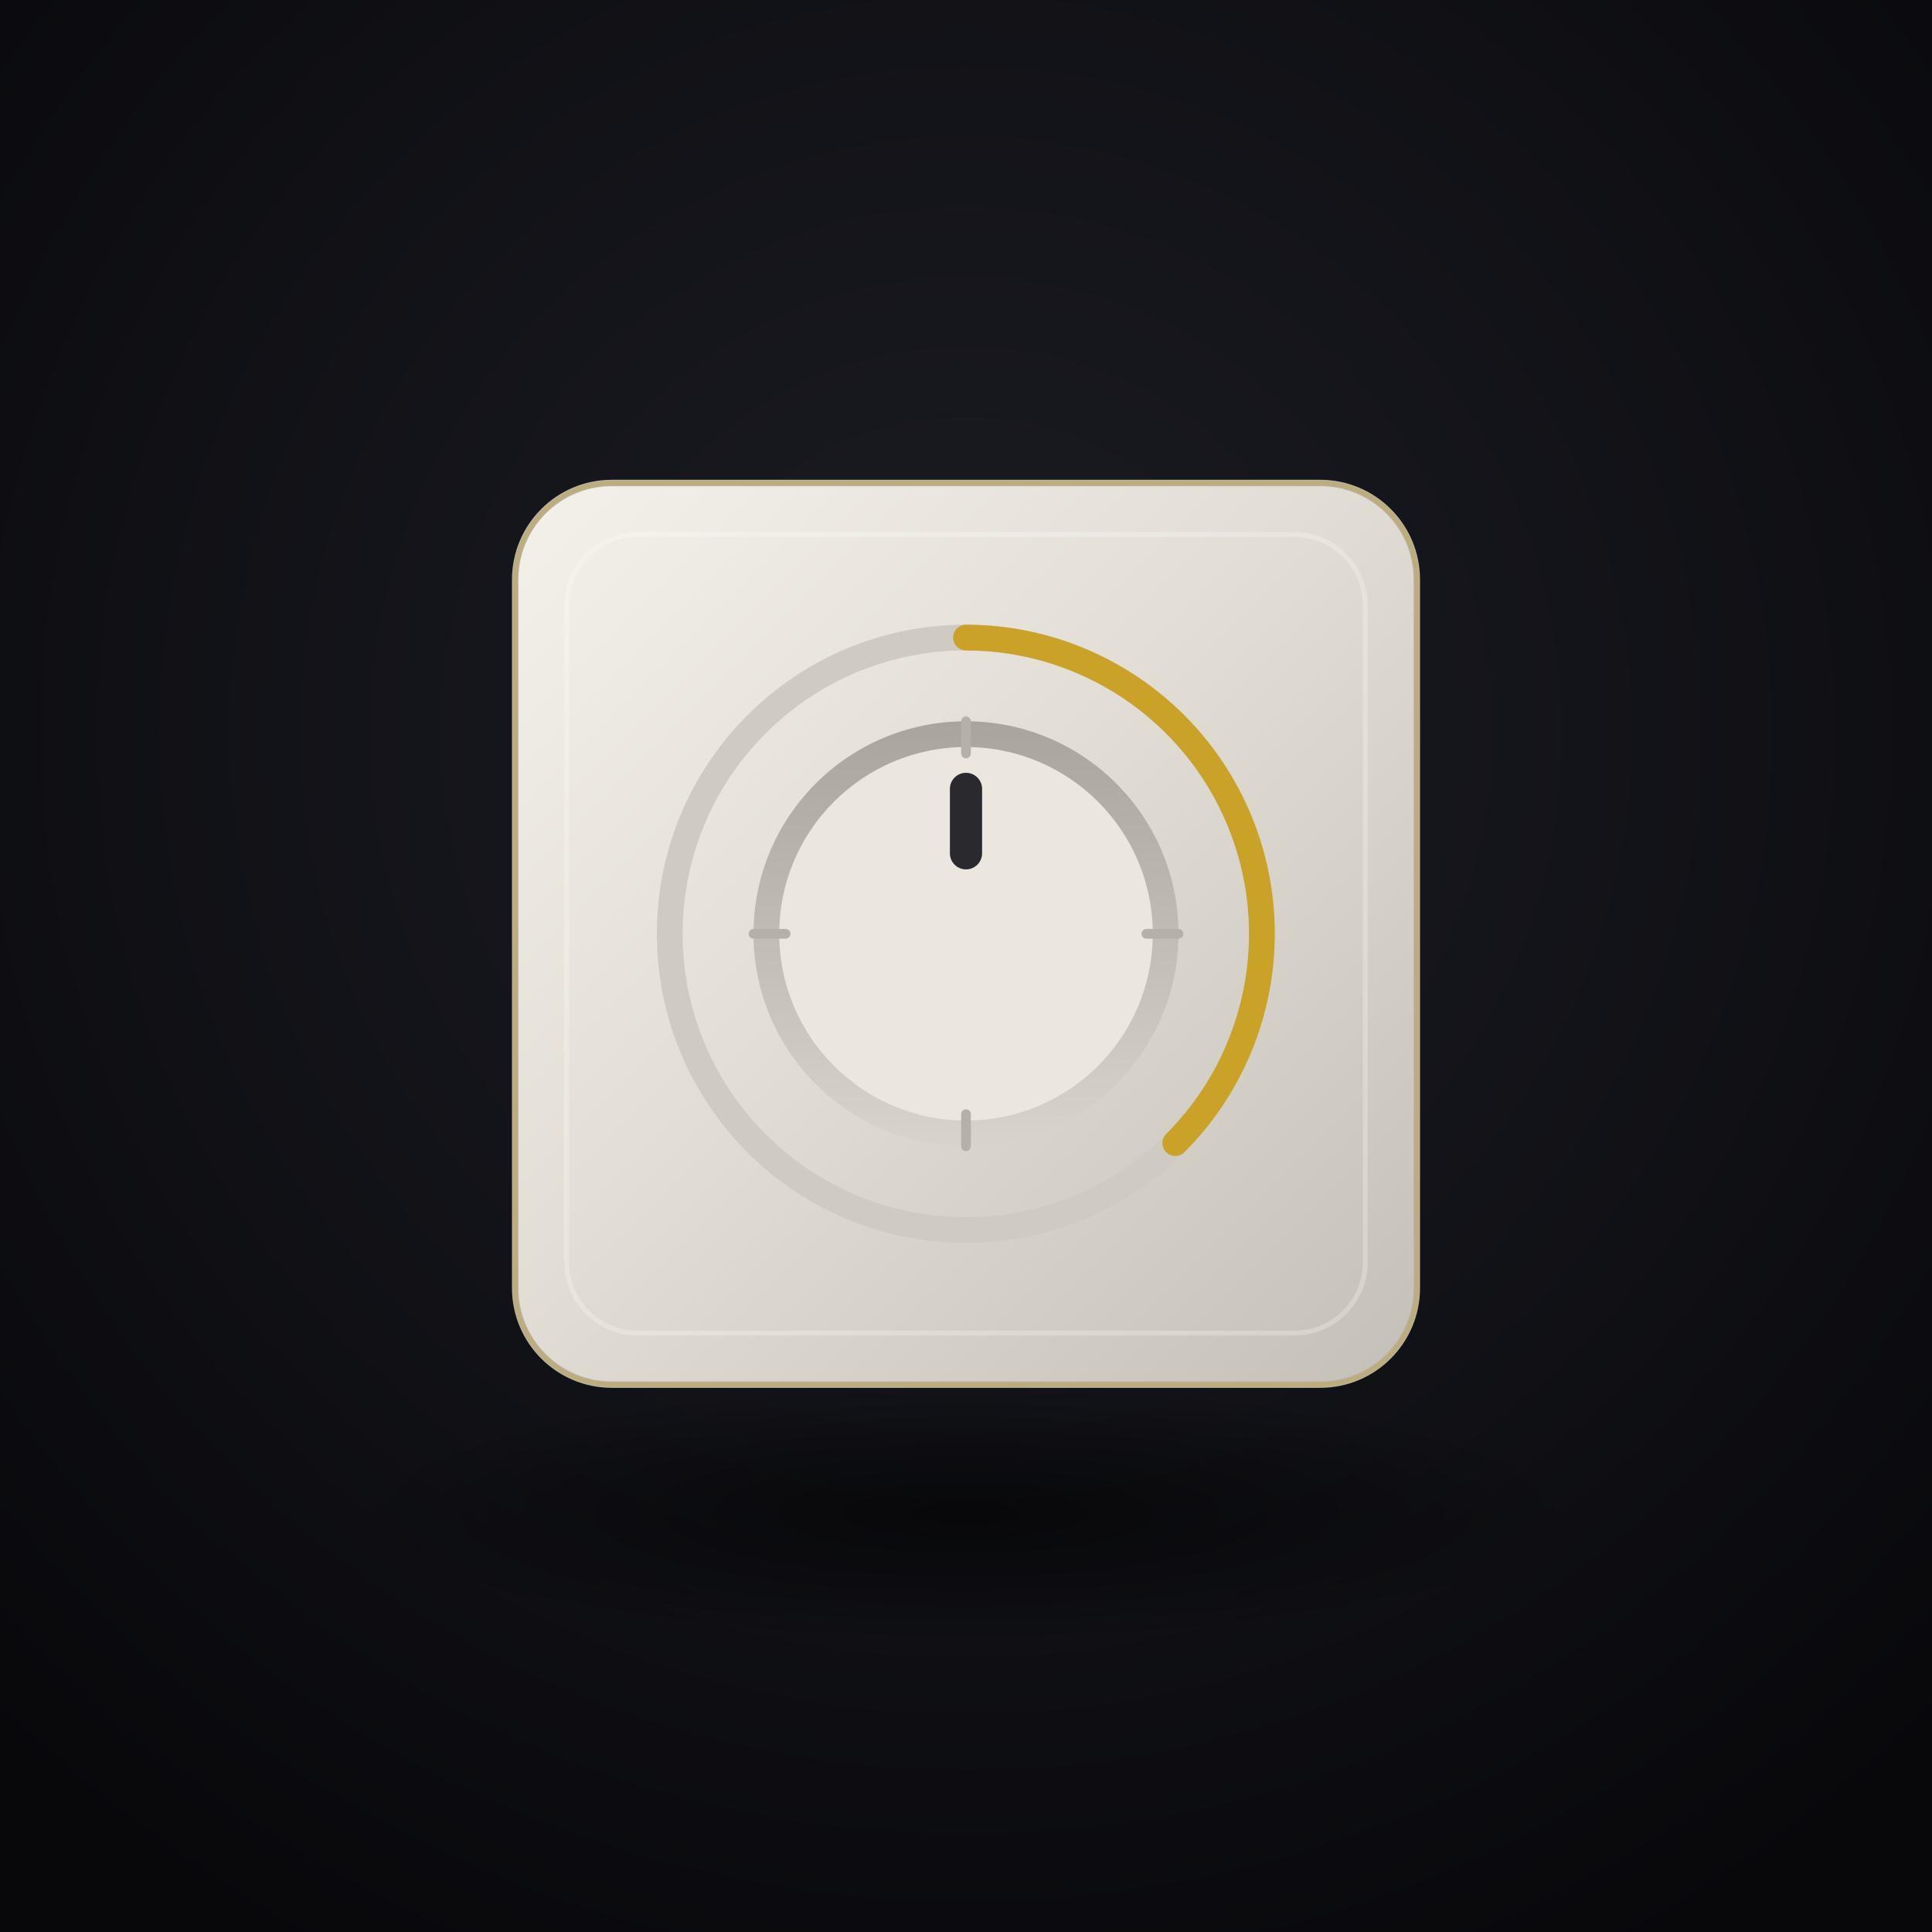
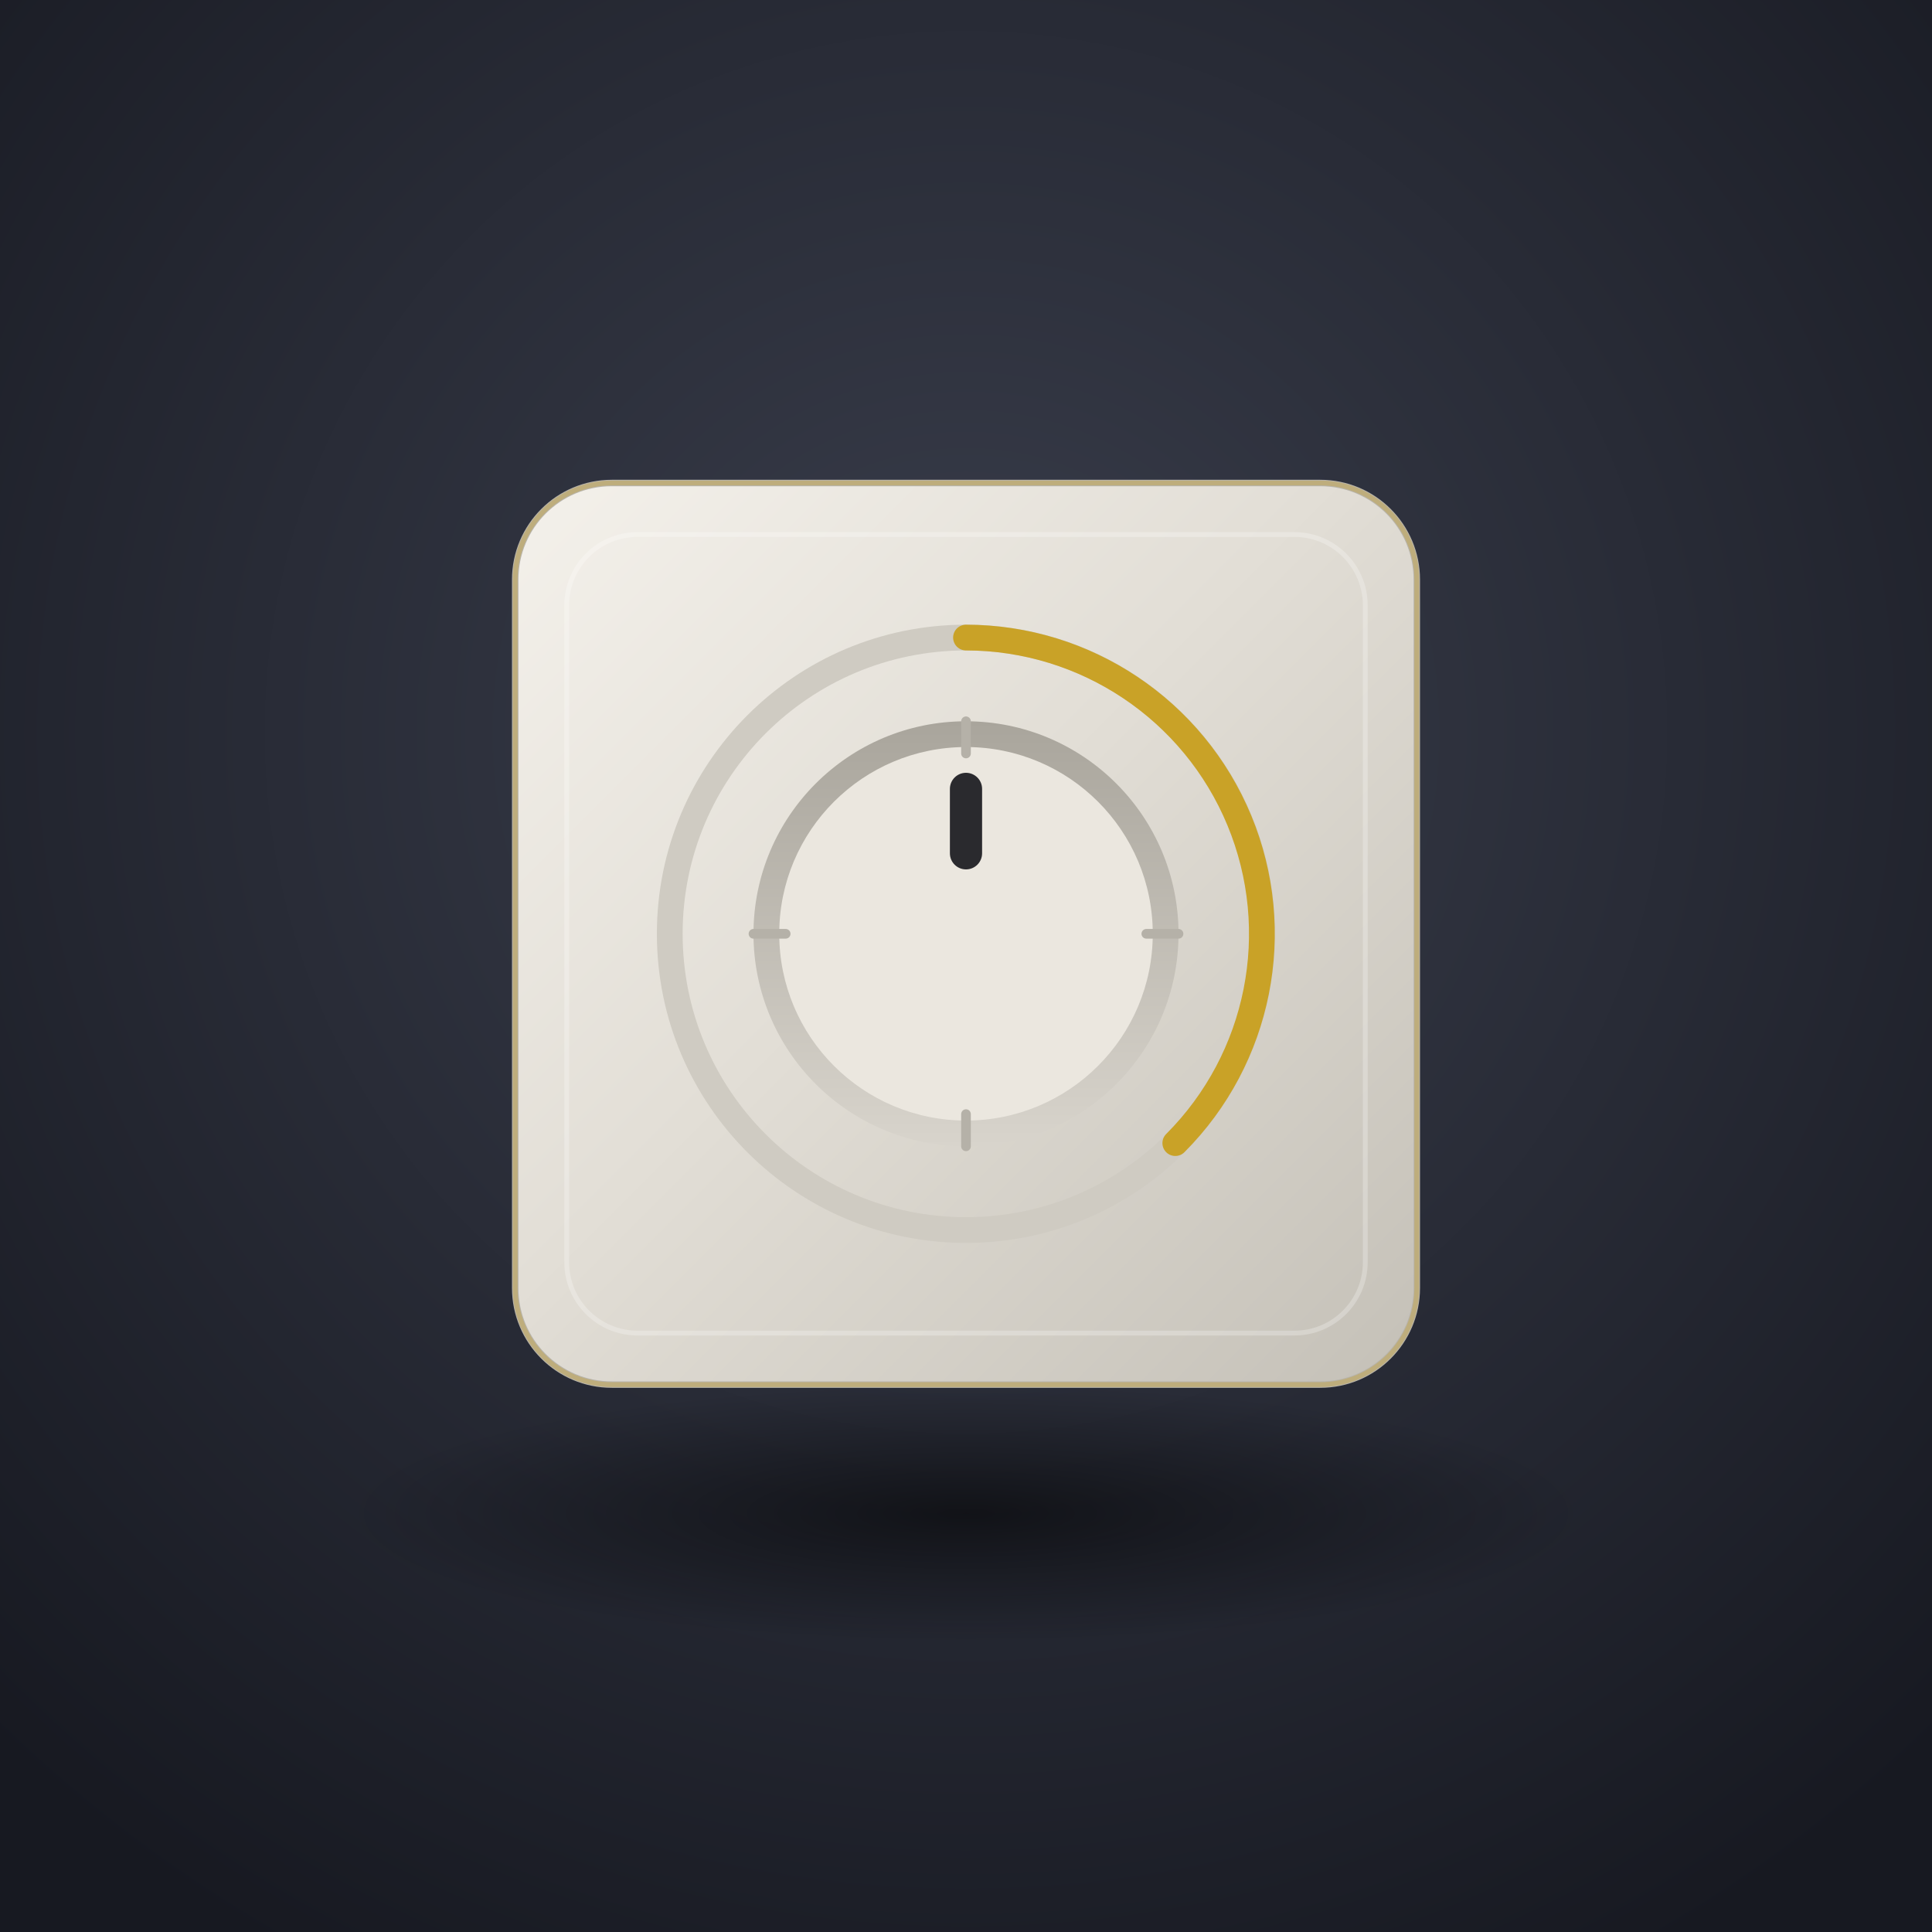
<svg xmlns="http://www.w3.org/2000/svg" viewBox="0 0 600 600" width="600" height="600">
  <defs>
    <radialGradient id="g-bg" cx="50%" cy="38%" r="72%">
-       <stop offset="0" stop-color="#1c1d24" />
-       <stop offset="1" stop-color="#08080b" />
+       <stop offset="0" stop-color="#3a3e4c" />
+       <stop offset="1" stop-color="#171921" />
    </radialGradient>
    <linearGradient id="g-satin" x1="0" y1="0" x2="1" y2="1">
      <stop offset="0" stop-color="#f4f1eb" />
      <stop offset="0.45" stop-color="#e2ded6" />
      <stop offset="1" stop-color="#c4c0b7" />
    </linearGradient>
    <linearGradient id="g-anthracite" x1="0" y1="0" x2="1" y2="1">
      <stop offset="0" stop-color="#3d3f47" />
      <stop offset="0.5" stop-color="#2b2d34" />
      <stop offset="1" stop-color="#1c1e23" />
    </linearGradient>
    <linearGradient id="g-recess" x1="0" y1="0" x2="0" y2="1">
      <stop offset="0" stop-color="#a9a59c" />
      <stop offset="1" stop-color="#d8d4cc" />
    </linearGradient>
    <radialGradient id="g-shadow" cx="50%" cy="50%" r="50%">
      <stop offset="0" stop-color="#000" stop-opacity="0.55" />
      <stop offset="1" stop-color="#000" stop-opacity="0" />
    </radialGradient>
  </defs>
  <rect width="600" height="600" fill="url(#g-bg)" />
  <ellipse cx="300" cy="470" rx="190" ry="40" fill="url(#g-shadow)" />
  <g>
    <rect x="160" y="150" width="280" height="280" rx="30" fill="url(#g-satin)" />
    <rect x="160" y="150" width="280" height="280" rx="30" fill="none" stroke="#b8b4ab" stroke-width="2" />
    <rect x="176" y="166" width="248" height="248" rx="22" fill="none" stroke="#fff" stroke-opacity="0.25" stroke-width="1.5" />
    <circle cx="300" cy="290" r="92" fill="none" stroke="#cfcbc2" stroke-width="8" />
    <path d="M300 198 a92 92 0 0 1 65 157" fill="none" stroke="#c9a227" stroke-width="8" stroke-linecap="round" />
    <circle cx="300" cy="290" r="66" fill="url(#g-recess)" />
    <circle cx="300" cy="290" r="58" fill="#ebe7df" />
    <rect x="295" y="240" width="10" height="30" rx="5" fill="#2a2a2e" />
    <g stroke="#b5b1a8" stroke-width="3" stroke-linecap="round">
      <path d="M300 224 v10" />
      <path d="M366 290 h-10" />
      <path d="M300 356 v-10" />
      <path d="M234 290 h10" />
    </g>
  </g>
  <rect x="160" y="150" width="280" height="280" rx="30" fill="none" stroke="#c9a227" stroke-opacity="0.35" stroke-width="1.5" />
</svg>
